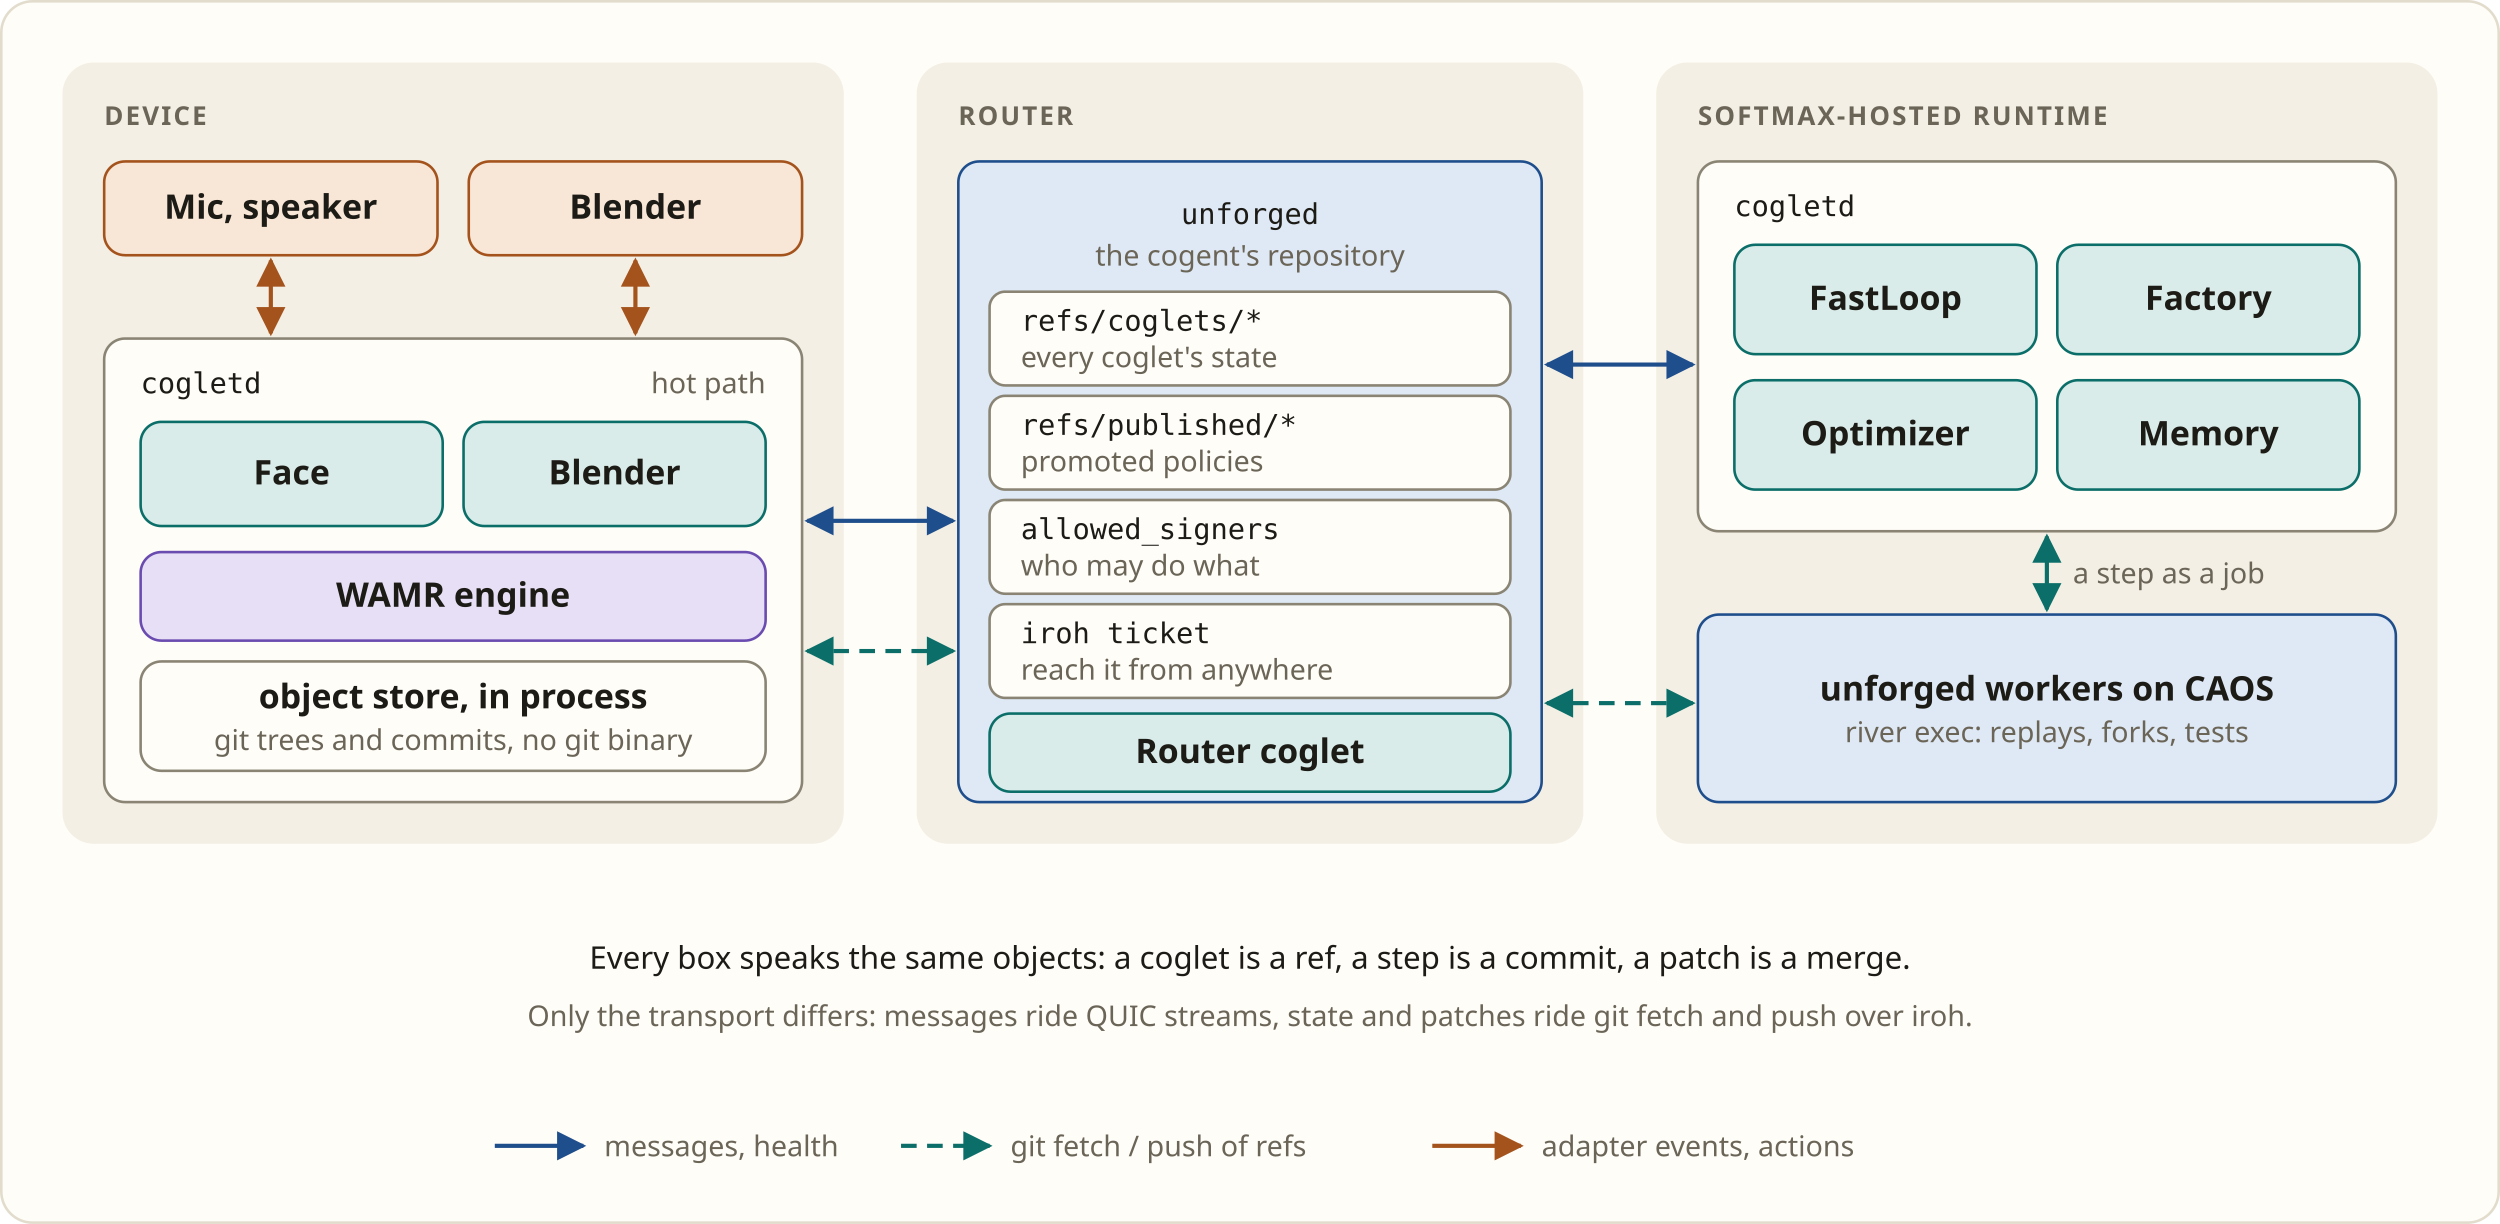
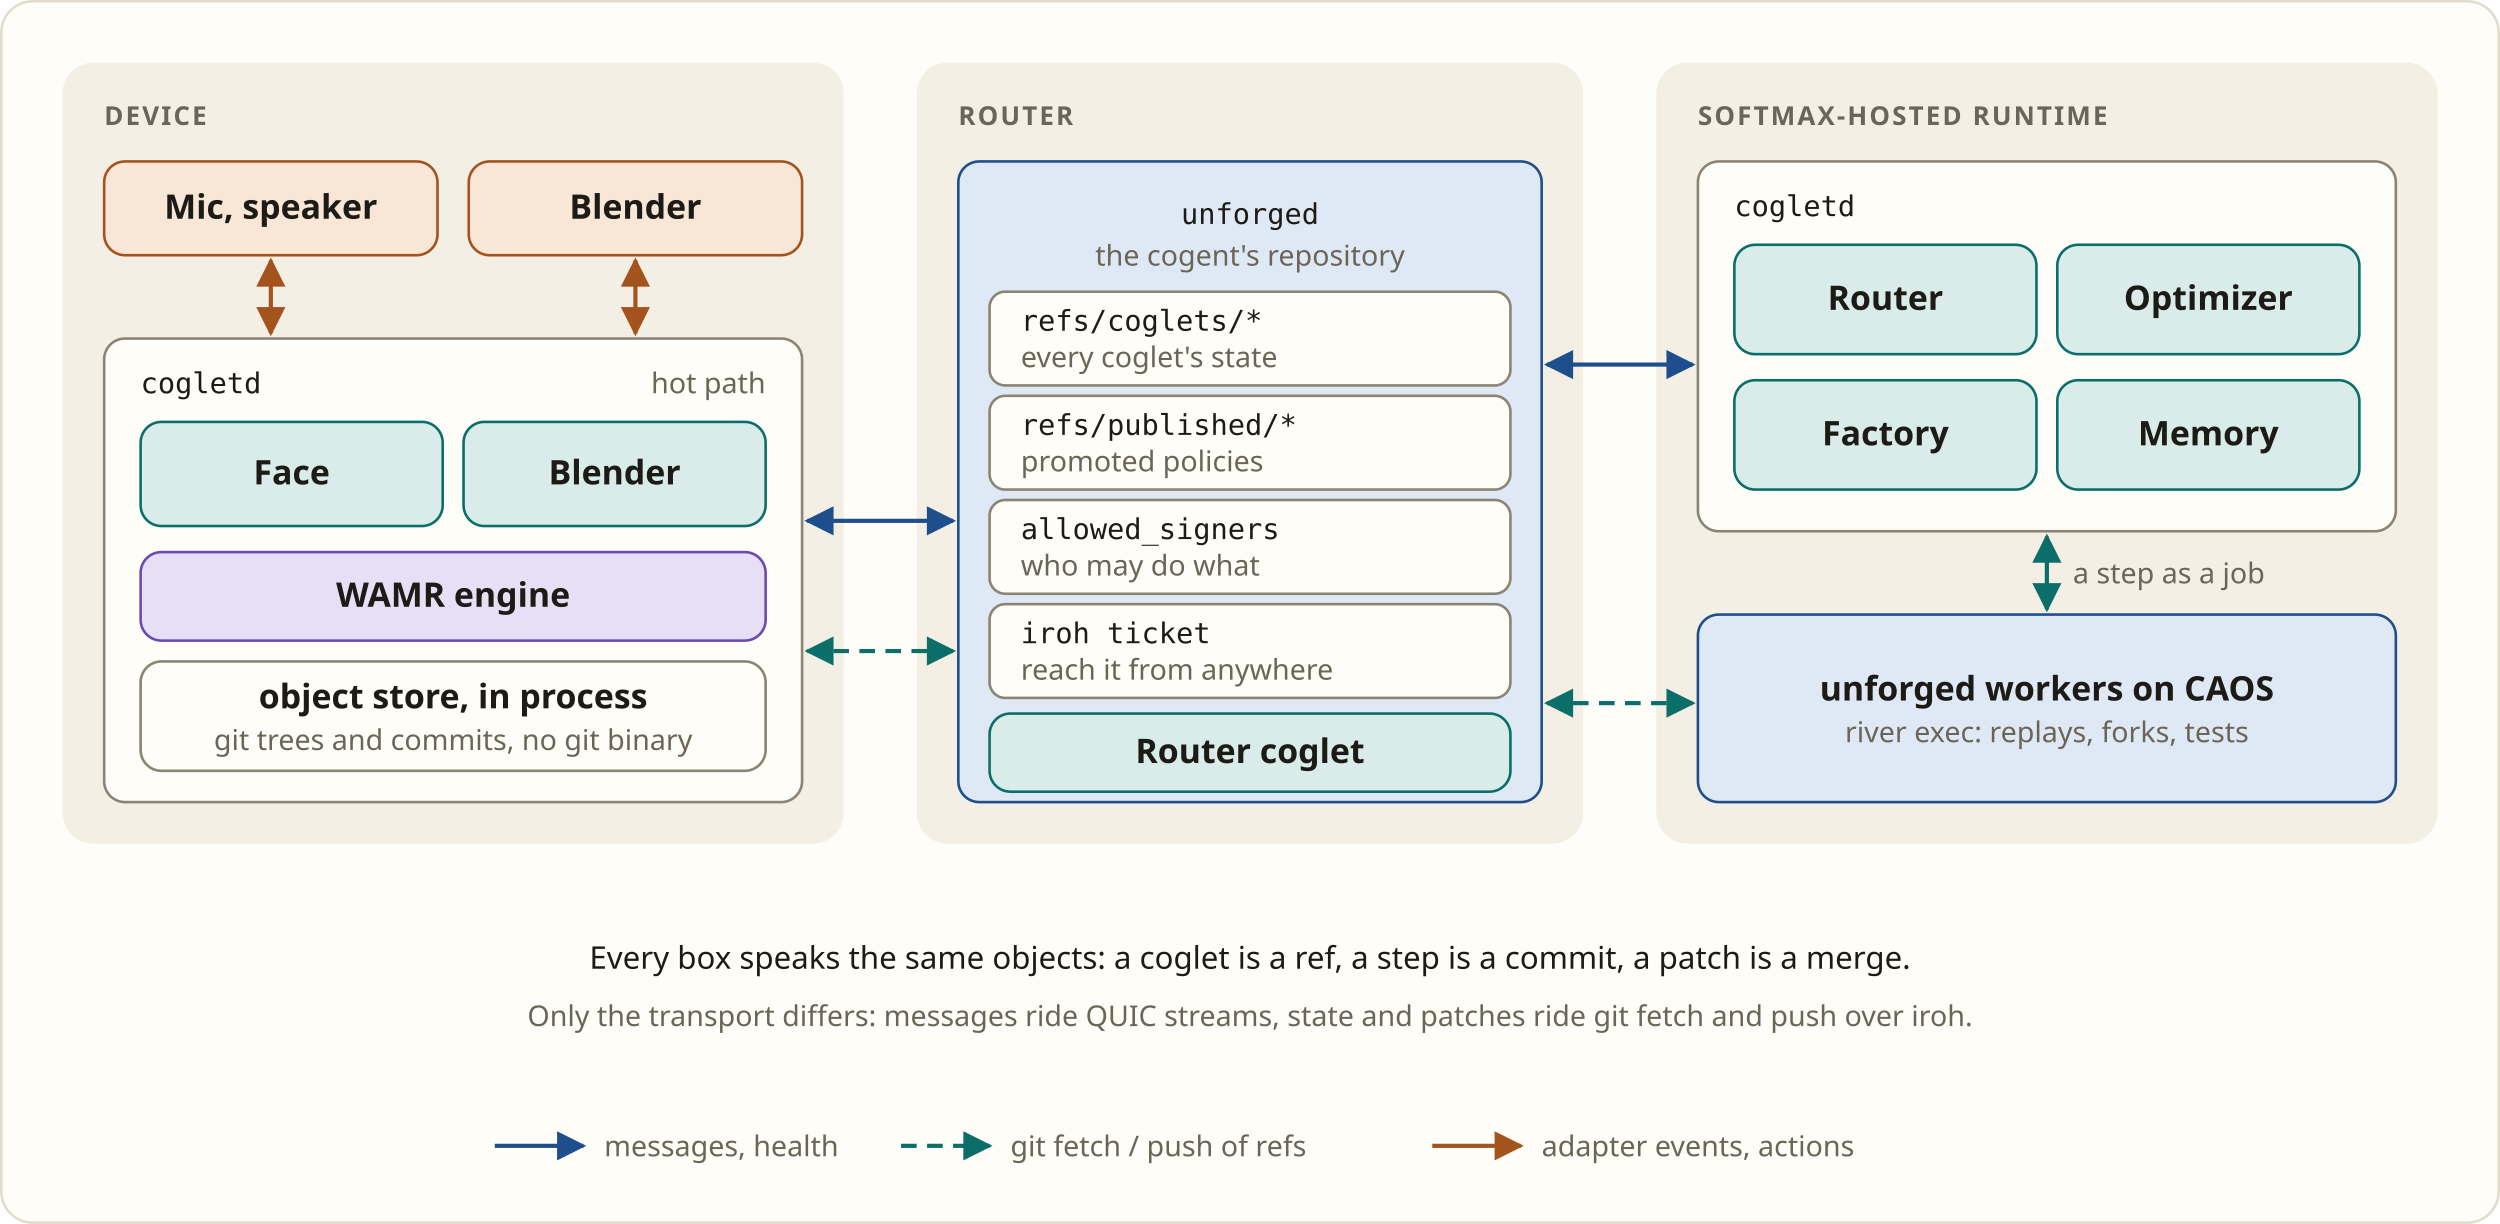
<svg xmlns="http://www.w3.org/2000/svg" width="960" height="470" viewBox="0 0 960 470" role="img" aria-label="Every runtime keeps its coglets as git refs. Devices run steps in process; the router is an unforged daemon holding the cogent's refs; a Softmax-hosted runtime runs steps the same way, and can hand any step to unforged workers on CAOS.">
  <style>
.dg-bg{fill:#fffdf8;stroke:#e2dccd}
.dg-group{fill:#f3efe4}
.dg-t{font:12px 'Avenir Next','Segoe UI',system-ui,sans-serif;fill:#1d1b16}
.dg-b{font:600 13px 'Avenir Next','Segoe UI',system-ui,sans-serif;fill:#1d1b16}
.dg-m{font:11px 'Avenir Next','Segoe UI',system-ui,sans-serif;fill:#6b6558}
.dg-cap{font:600 10px 'Avenir Next','Segoe UI',system-ui,sans-serif;fill:#6b6558;letter-spacing:.08em}
.dg-code{font:11px 'JetBrains Mono','SF Mono',ui-monospace,Menlo,monospace;fill:#1d1b16}
.dg-halo{paint-order:stroke;stroke:#fffdf8;stroke-width:5px;stroke-linejoin:round}
.dg-coglet{fill:#d9ece9;stroke:#0b6e69}
.dg-adapter{fill:#f8e6d6;stroke:#a4531c}
.dg-runtime{fill:#fffdf8;stroke:#8a8474}
.dg-hub{fill:#dfe9f5;stroke:#1f4e8c}
.dg-world{fill:none;stroke:#8a8474;stroke-dasharray:4 4}
.dg-life{stroke:#c9c2b0;stroke-dasharray:3 4}
.dg-ink{stroke:#3a372f;fill:none}.dg-ink-h{fill:#3a372f}
.dg-teal{stroke:#0b6e69;fill:none}.dg-teal-h{fill:#0b6e69}
.dg-warm{stroke:#a4531c;fill:none}.dg-warm-h{fill:#a4531c}
.dg-blue{stroke:#1f4e8c;fill:none}.dg-blue-h{fill:#1f4e8c}
.dg-dash{stroke-dasharray:6 4}
.dg-present{fill:none;stroke:#b8860b;stroke-width:2.4}
.dg-num{fill:#1d1b16}.dg-numt{font:600 10px 'Avenir Next',system-ui,sans-serif;fill:#fffdf8}
.dg-e-basic{fill:#f6e7c1;stroke:#a87b12}.dg-e-wasm{fill:#e6dff5;stroke:#6a4bb0}.dg-e-js{fill:#e3efc8;stroke:#5d7a1c}
.dg-e-java{fill:#f6d9d6;stroke:#b0463c}.dg-e-llm{fill:#d3ecf0;stroke:#19788a}
@media (prefers-color-scheme: dark){
.dg-bg{fill:#1b1e24;stroke:#2c3038}
.dg-group{fill:#22262d}
.dg-t,.dg-b,.dg-code{fill:#e9e6df}
.dg-m,.dg-cap{fill:#9a968c}
.dg-halo{stroke:#1b1e24}
.dg-coglet{fill:#17302f;stroke:#5cc8bf}
.dg-adapter{fill:#3a2616;stroke:#e8a06a}
.dg-runtime{fill:#1b1e24;stroke:#7d796f}
.dg-hub{fill:#1c2b40;stroke:#8fb8f0}
.dg-world{stroke:#7d796f}
.dg-life{stroke:#3a3f48}
.dg-ink{stroke:#c9c5bb}.dg-ink-h{fill:#c9c5bb}
.dg-teal{stroke:#5cc8bf}.dg-teal-h{fill:#5cc8bf}
.dg-warm{stroke:#e8a06a}.dg-warm-h{fill:#e8a06a}
.dg-blue{stroke:#8fb8f0}.dg-blue-h{fill:#8fb8f0}
.dg-num{fill:#e9e6df}.dg-numt{fill:#1b1e24}
.dg-present{stroke:#e5ff00}
.dg-e-basic{fill:#3a2f14;stroke:#ecc56b}.dg-e-wasm{fill:#2b2440;stroke:#c3a2e8}.dg-e-js{fill:#26331a;stroke:#b9c97a}
.dg-e-java{fill:#3d1f1d;stroke:#f0958a}.dg-e-llm{fill:#14323a;stroke:#6fd0e0}
}
</style>
  <defs>
    <marker id="unforged-stack-ink" viewBox="0 0 10 10" refX="9" refY="5" markerWidth="7" markerHeight="7" orient="auto">
      <path d="M0 0L10 5L0 10z" class="dg-ink-h" />
    </marker>
    <marker id="unforged-stack-ink-s" viewBox="0 0 10 10" refX="1" refY="5" markerWidth="7" markerHeight="7" orient="auto">
      <path d="M10 0L0 5L10 10z" class="dg-ink-h" />
    </marker>
    <marker id="unforged-stack-teal" viewBox="0 0 10 10" refX="9" refY="5" markerWidth="7" markerHeight="7" orient="auto">
      <path d="M0 0L10 5L0 10z" class="dg-teal-h" />
    </marker>
    <marker id="unforged-stack-teal-s" viewBox="0 0 10 10" refX="1" refY="5" markerWidth="7" markerHeight="7" orient="auto">
      <path d="M10 0L0 5L10 10z" class="dg-teal-h" />
    </marker>
    <marker id="unforged-stack-warm" viewBox="0 0 10 10" refX="9" refY="5" markerWidth="7" markerHeight="7" orient="auto">
      <path d="M0 0L10 5L0 10z" class="dg-warm-h" />
    </marker>
    <marker id="unforged-stack-warm-s" viewBox="0 0 10 10" refX="1" refY="5" markerWidth="7" markerHeight="7" orient="auto">
      <path d="M10 0L0 5L10 10z" class="dg-warm-h" />
    </marker>
    <marker id="unforged-stack-blue" viewBox="0 0 10 10" refX="9" refY="5" markerWidth="7" markerHeight="7" orient="auto">
      <path d="M0 0L10 5L0 10z" class="dg-blue-h" />
    </marker>
    <marker id="unforged-stack-blue-s" viewBox="0 0 10 10" refX="1" refY="5" markerWidth="7" markerHeight="7" orient="auto">
      <path d="M10 0L0 5L10 10z" class="dg-blue-h" />
    </marker>
  </defs>
  <rect x="0.5" y="0.5" width="959" height="469" rx="12" class="dg-bg" />
  <rect x="24" y="24" width="300" height="300" rx="12" class="dg-group" />
  <text x="40" y="48" text-anchor="start" class="dg-cap">DEVICE</text>
  <rect x="40" y="62" width="128" height="36" rx="8" class="dg-adapter" />
  <text x="104.0" y="84.0" text-anchor="middle" class="dg-b">Mic, speaker</text>
  <line x1="104" y1="100" x2="104" y2="128" class="dg-warm" stroke-width="1.6" marker-end="url(#unforged-stack-warm)" marker-start="url(#unforged-stack-warm-s)" />
  <rect x="180" y="62" width="128" height="36" rx="8" class="dg-adapter" />
  <text x="244.0" y="84.0" text-anchor="middle" class="dg-b">Blender</text>
  <line x1="244" y1="100" x2="244" y2="128" class="dg-warm" stroke-width="1.6" marker-end="url(#unforged-stack-warm)" marker-start="url(#unforged-stack-warm-s)" />
  <rect x="40" y="130" width="268" height="178" rx="8" class="dg-runtime" />
  <text x="54" y="151" text-anchor="start" class="dg-code">cogletd</text>
  <text x="294" y="151" text-anchor="end" class="dg-m">hot path</text>
  <rect x="54" y="162" width="116" height="40" rx="8" class="dg-coglet" />
  <text x="112.0" y="186.0" text-anchor="middle" class="dg-b">Face</text>
  <rect x="178" y="162" width="116" height="40" rx="8" class="dg-coglet" />
  <text x="236.0" y="186.0" text-anchor="middle" class="dg-b">Blender</text>
  <rect x="54" y="212" width="240" height="34" rx="8" class="dg-e-wasm" />
  <text x="174.0" y="233.0" text-anchor="middle" class="dg-b">WAMR engine</text>
  <rect x="54" y="254" width="240" height="42" rx="8" class="dg-runtime" />
  <text x="174.0" y="272.0" text-anchor="middle" class="dg-b">object store, in process</text>
  <text x="174.0" y="288.0" text-anchor="middle" class="dg-m">git trees and commits, no git binary</text>
  <rect x="352" y="24" width="256" height="300" rx="12" class="dg-group" />
  <text x="368" y="48" text-anchor="start" class="dg-cap">ROUTER</text>
  <rect x="368" y="62" width="224" height="246" rx="8" class="dg-hub" />
  <text x="480" y="86" text-anchor="middle" class="dg-code">unforged</text>
  <text x="480" y="102" text-anchor="middle" class="dg-m">the cogent's repository</text>
  <rect x="380" y="112" width="200" height="36" rx="6" class="dg-runtime" />
  <text x="392" y="127" text-anchor="start" class="dg-code">refs/coglets/*</text>
  <text x="392" y="141" text-anchor="start" class="dg-m">every coglet's state</text>
  <rect x="380" y="152" width="200" height="36" rx="6" class="dg-runtime" />
  <text x="392" y="167" text-anchor="start" class="dg-code">refs/published/*</text>
  <text x="392" y="181" text-anchor="start" class="dg-m">promoted policies</text>
  <rect x="380" y="192" width="200" height="36" rx="6" class="dg-runtime" />
  <text x="392" y="207" text-anchor="start" class="dg-code">allowed_signers</text>
  <text x="392" y="221" text-anchor="start" class="dg-m">who may do what</text>
  <rect x="380" y="232" width="200" height="36" rx="6" class="dg-runtime" />
  <text x="392" y="247" text-anchor="start" class="dg-code">iroh ticket</text>
  <text x="392" y="261" text-anchor="start" class="dg-m">reach it from anywhere</text>
  <rect x="380" y="274" width="200" height="30" rx="8" class="dg-coglet" />
  <text x="480.0" y="293.0" text-anchor="middle" class="dg-b">Router coglet</text>
  <rect x="636" y="24" width="300" height="300" rx="12" class="dg-group" />
  <text x="652" y="48" text-anchor="start" class="dg-cap">SOFTMAX-HOSTED RUNTIME</text>
  <rect x="652" y="62" width="268" height="142" rx="8" class="dg-runtime" />
  <text x="666" y="83" text-anchor="start" class="dg-code">cogletd</text>
  <rect x="666" y="94" width="116" height="42" rx="8" class="dg-coglet" />
-   <text x="724.0" y="119.0" text-anchor="middle" class="dg-b">FastLoop</text>
+   <text x="724.0" y="119.0" text-anchor="middle" class="dg-b">Router</text>
  <rect x="790" y="94" width="116" height="42" rx="8" class="dg-coglet" />
-   <text x="848.0" y="119.0" text-anchor="middle" class="dg-b">Factory</text>
+   <text x="848.0" y="119.0" text-anchor="middle" class="dg-b">Optimizer</text>
  <rect x="666" y="146" width="116" height="42" rx="8" class="dg-coglet" />
-   <text x="724.0" y="171.0" text-anchor="middle" class="dg-b">Optimizer</text>
+   <text x="724.0" y="171.0" text-anchor="middle" class="dg-b">Factory</text>
  <rect x="790" y="146" width="116" height="42" rx="8" class="dg-coglet" />
  <text x="848.0" y="171.0" text-anchor="middle" class="dg-b">Memory</text>
  <rect x="652" y="236" width="268" height="72" rx="8" class="dg-hub" />
  <text x="786.0" y="269.0" text-anchor="middle" class="dg-b">unforged workers on CAOS</text>
  <text x="786.0" y="285.0" text-anchor="middle" class="dg-m">river exec: replays, forks, tests</text>
  <line x1="786" y1="206" x2="786" y2="234" class="dg-teal" stroke-width="1.6" marker-end="url(#unforged-stack-teal)" marker-start="url(#unforged-stack-teal-s)" />
  <text x="796" y="224" text-anchor="start" class="dg-m">a step as a job</text>
  <line x1="310" y1="200" x2="366" y2="200" class="dg-blue" stroke-width="1.6" marker-end="url(#unforged-stack-blue)" marker-start="url(#unforged-stack-blue-s)" />
  <line x1="594" y1="140" x2="650" y2="140" class="dg-blue" stroke-width="1.6" marker-end="url(#unforged-stack-blue)" marker-start="url(#unforged-stack-blue-s)" />
  <line x1="310" y1="250" x2="366" y2="250" class="dg-teal dg-dash" stroke-width="1.6" marker-end="url(#unforged-stack-teal)" marker-start="url(#unforged-stack-teal-s)" />
  <line x1="594" y1="270" x2="650" y2="270" class="dg-teal dg-dash" stroke-width="1.6" marker-end="url(#unforged-stack-teal)" marker-start="url(#unforged-stack-teal-s)" />
  <text x="480" y="372" text-anchor="middle" class="dg-t">Every box speaks the same objects: a coglet is a ref, a step is a commit, a patch is a merge.</text>
  <text x="480" y="394" text-anchor="middle" class="dg-m">Only the transport differs: messages ride QUIC streams, state and patches ride git fetch and push over iroh.</text>
  <line x1="190" y1="440" x2="224" y2="440" class="dg-blue" stroke-width="1.6" marker-end="url(#unforged-stack-blue)" />
  <text x="232" y="444" text-anchor="start" class="dg-m">messages, health</text>
  <line x1="346" y1="440" x2="380" y2="440" class="dg-teal dg-dash" stroke-width="1.6" marker-end="url(#unforged-stack-teal)" />
  <text x="388" y="444" text-anchor="start" class="dg-m">git fetch / push of refs</text>
  <line x1="550" y1="440" x2="584" y2="440" class="dg-warm" stroke-width="1.6" marker-end="url(#unforged-stack-warm)" />
  <text x="592" y="444" text-anchor="start" class="dg-m">adapter events, actions</text>
</svg>
